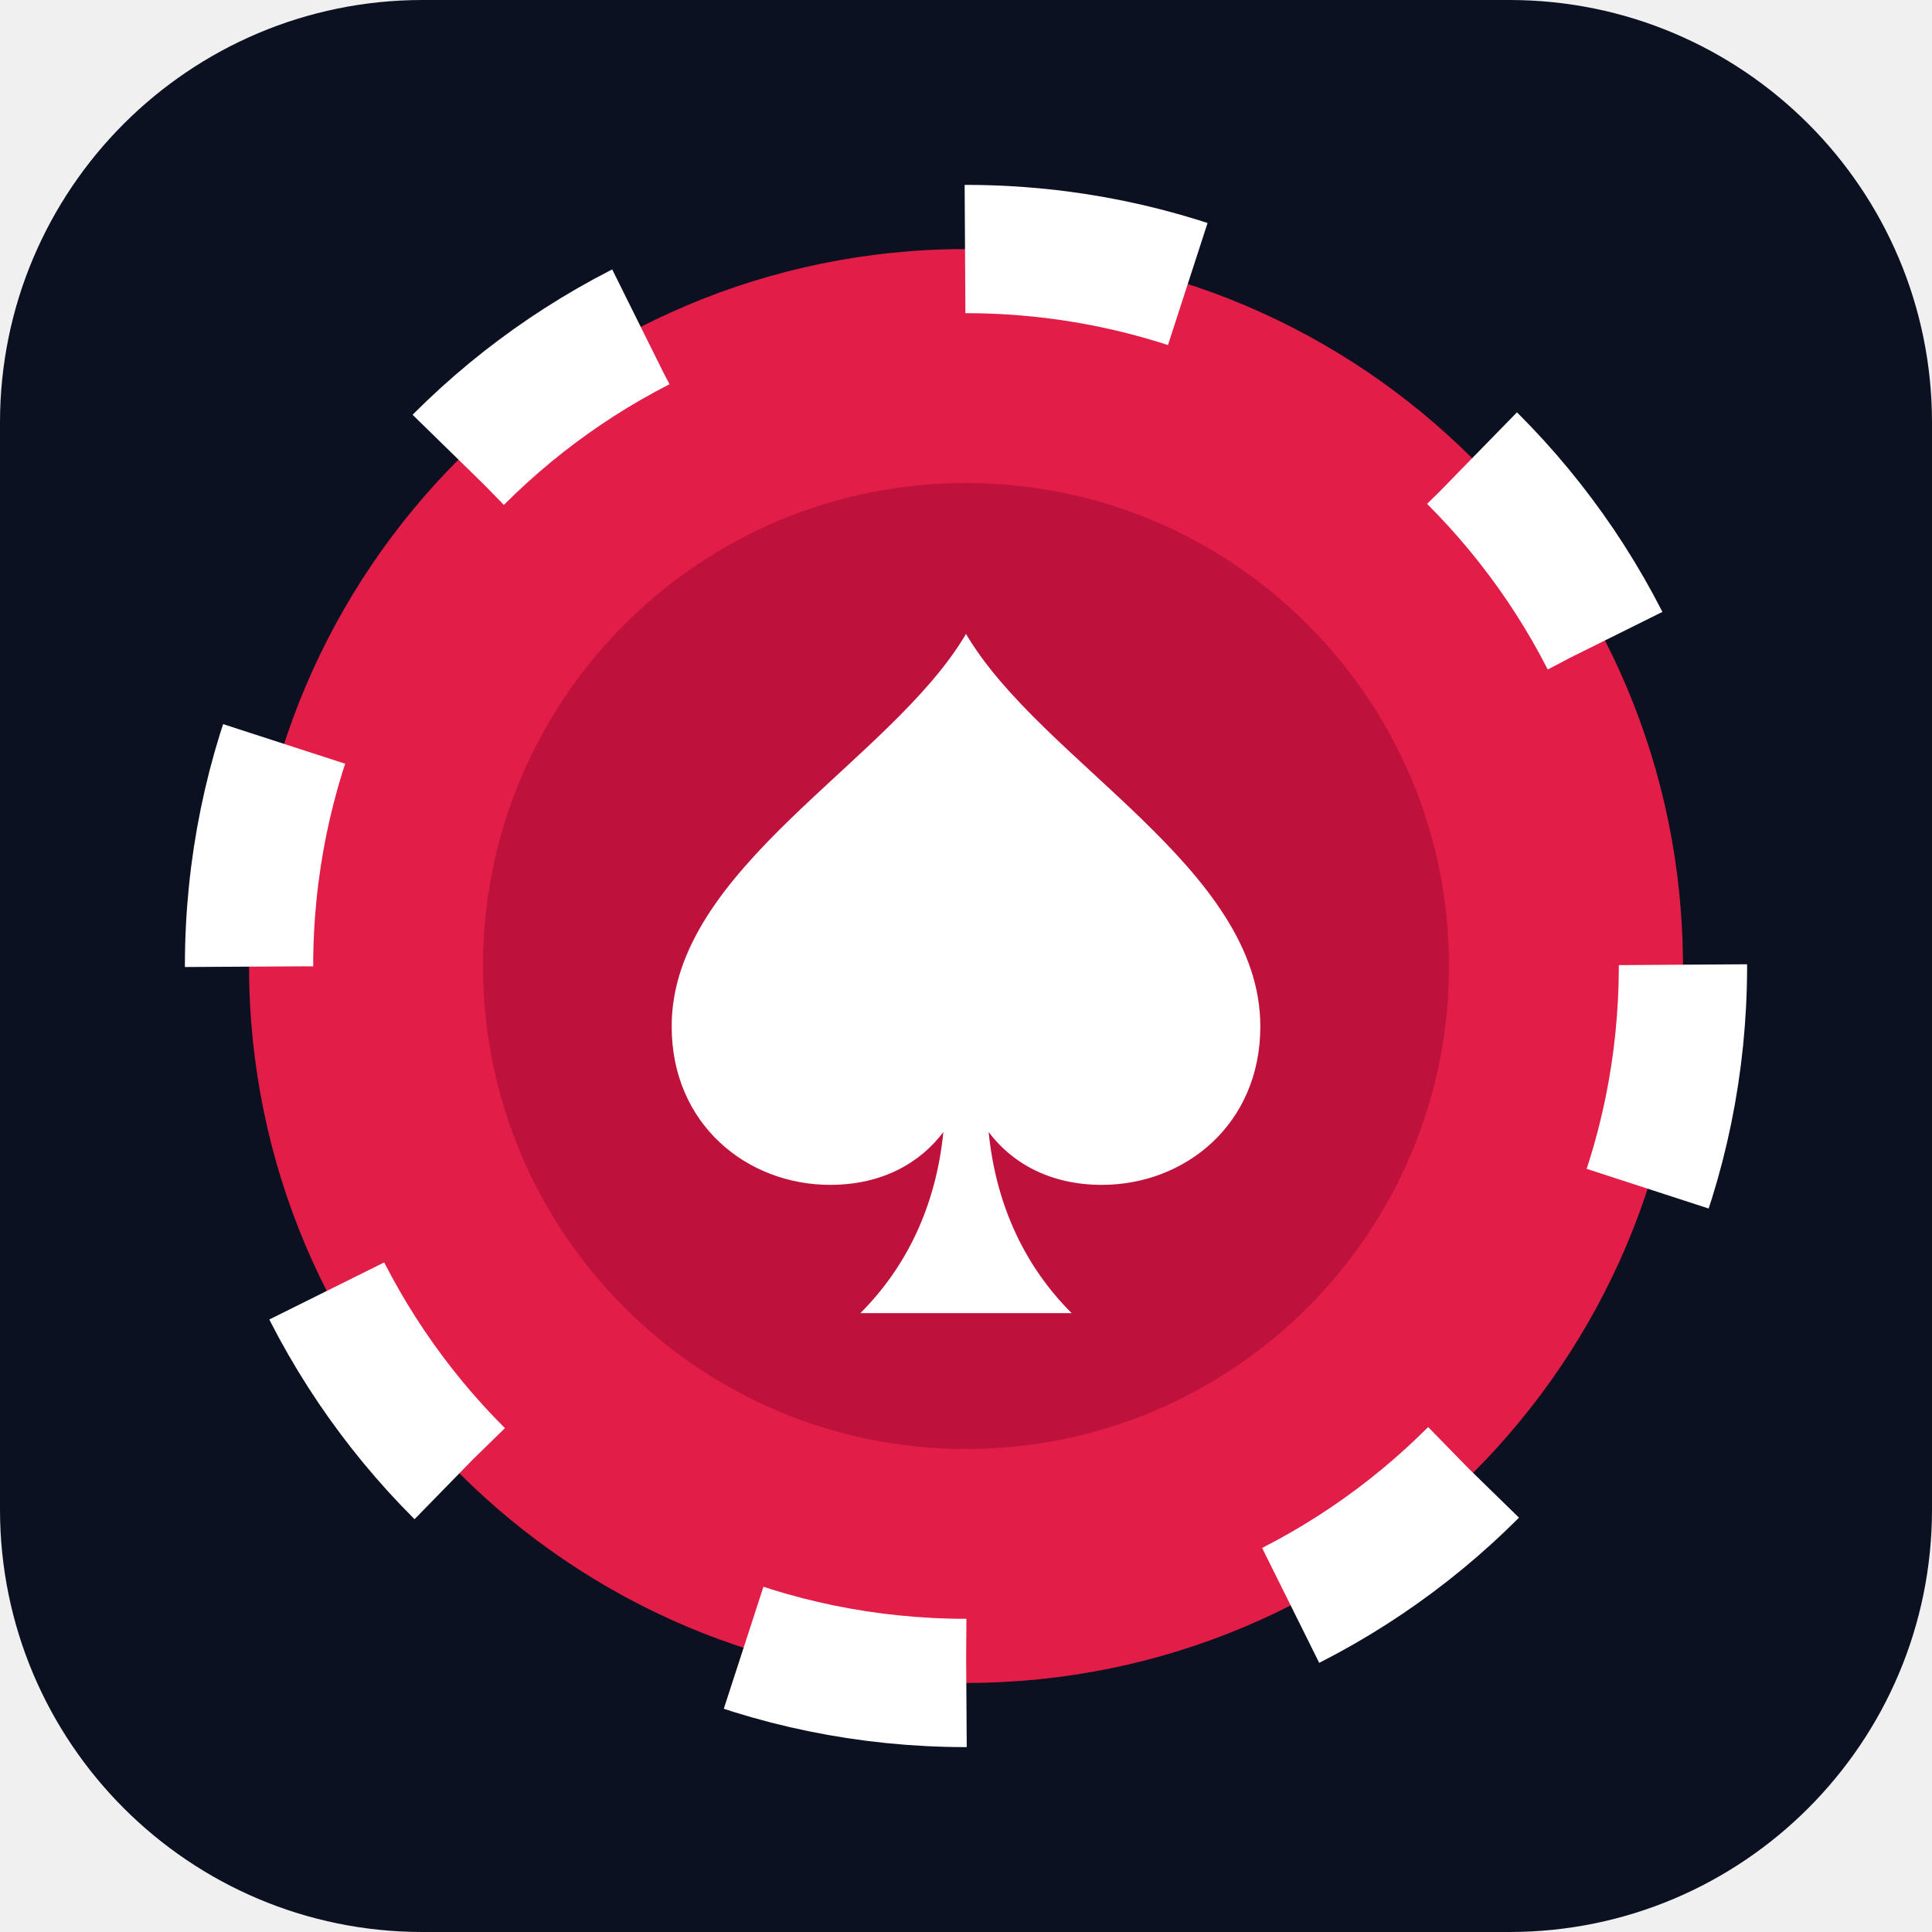
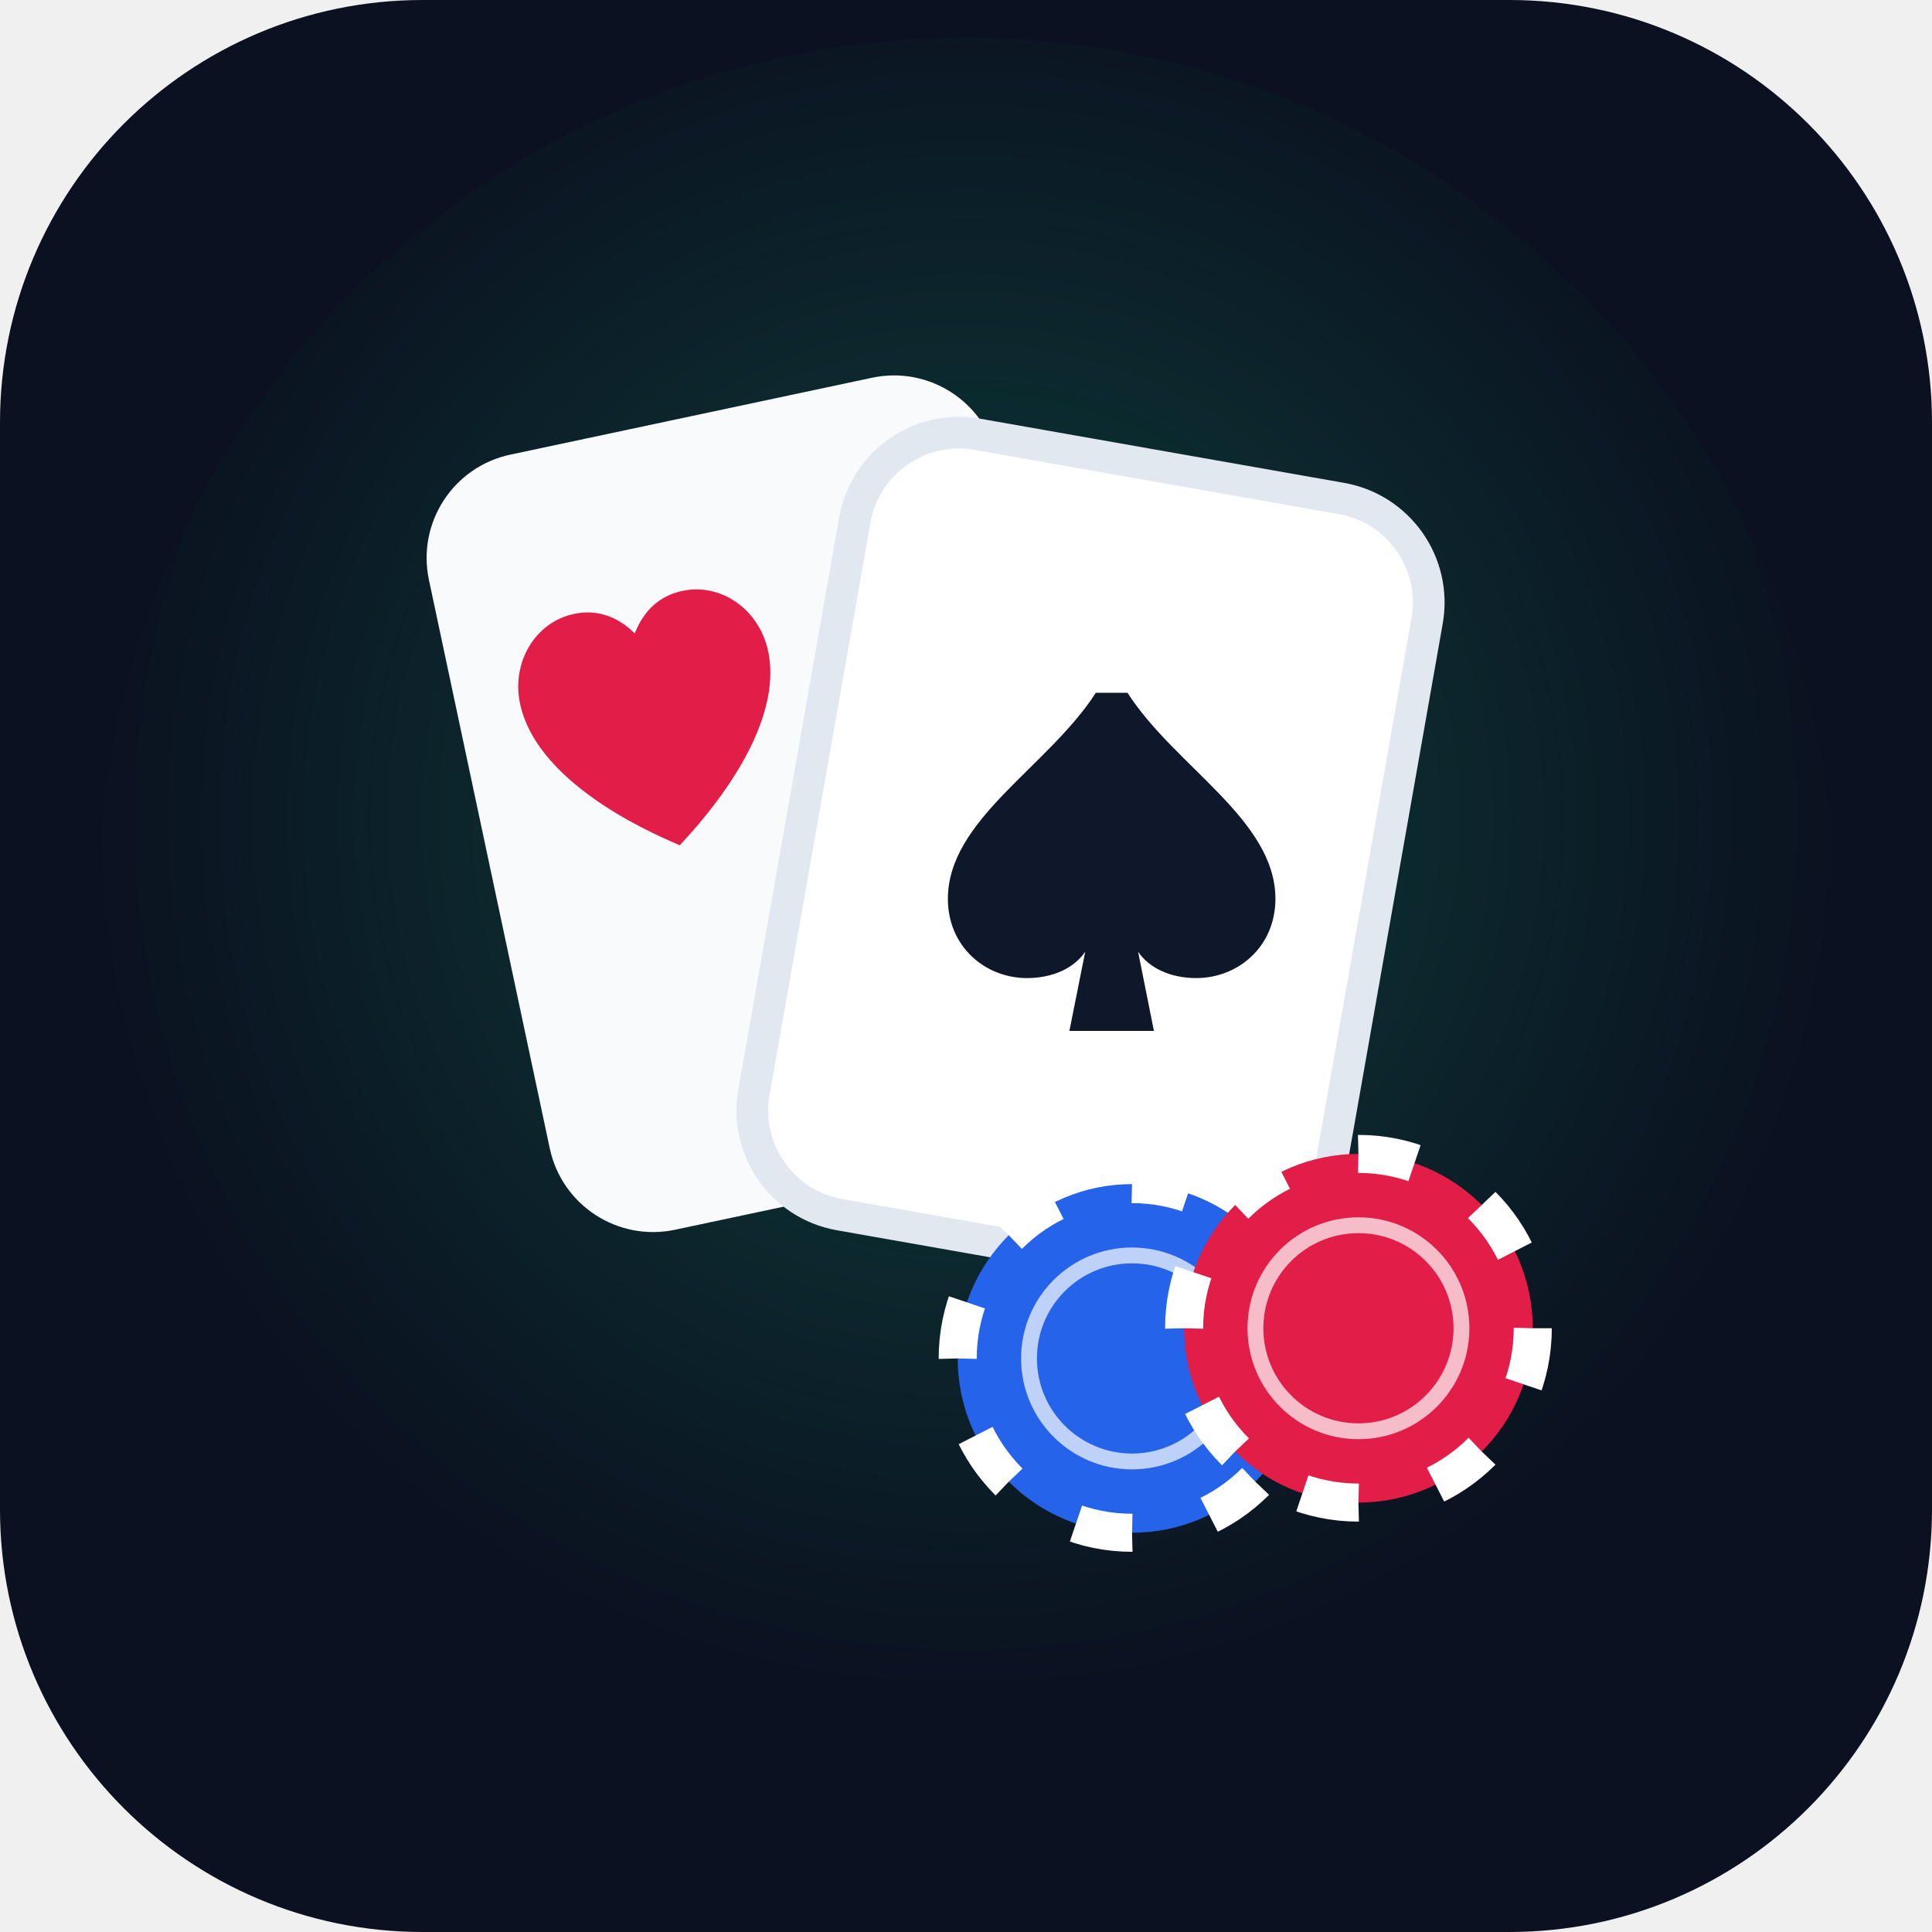
<svg xmlns="http://www.w3.org/2000/svg" viewBox="0 0 512 512">
+   <defs>
+     <radialGradient id="glow" cx="50%" cy="45%" r="50%">
+       <stop offset="0" stop-color="#10b981" stop-opacity=".28" />
+       <stop offset="1" stop-color="#10b981" stop-opacity="0" />
+     </radialGradient>
+     <g id="chip">
+       <circle r="11" fill="currentColor" />
+       <circle r="11" fill="none" stroke="#fff" stroke-width="2.4" stroke-dasharray="3.6 5.04" />
+       <circle r="6.5" fill="none" stroke="#fff" stroke-opacity=".7" stroke-width="1" />
+     </g>
+   </defs>
  <rect width="512" height="512" rx="112" fill="#0b1120" />
-   <circle cx="256" cy="256" r="190" fill="#e11d48" />
-   <circle cx="256" cy="256" r="190" fill="none" stroke="#fff" stroke-width="34" stroke-dasharray="60 89.2" />
-   <circle cx="256" cy="256" r="128" fill="#be123c" />
-   <path fill="#fff" d="M256 168c-20 34-78 62-78 104 0 26 20 42 42 42 14 0 24-6 30-14-2 20-10 36-22 48h56c-12-12-20-28-22-48 6 8 16 14 30 14 22 0 42-16 42-42 0-42-58-70-78-104z" />
+   <circle cx="256" cy="240" r="230" fill="url(#glow)" />
+   <g transform="translate(86 52) scale(14)">
+     <g transform="rotate(-12 8.5 11.5)">
+       <rect x="3" y="4" width="11" height="15" rx="2" fill="#f8fafc" />
+       <path d="M6.6 11.9c-.2-.15-2.4-1.6-2.4-3.25 0-.8.6-1.45 1.35-1.45.45 0 .8.22 1.05.6.25-.38.6-.6 1.05-.6.75 0 1.35.65 1.35 1.45 0 1.65-2.2 3.1-2.4 3.25z" fill="#e11d48" />
+     </g>
+     <rect x="9" y="5" width="11" height="15" rx="2" transform="rotate(10 14.5 12.5)" fill="#fff" stroke="#e2e8f0" stroke-width=".6" />
+     <path d="M14.6 9.4c-.9 1.4-2.8 2.4-2.8 3.9 0 .9.7 1.5 1.5 1.5.5 0 .9-.2 1.1-.5l-.3 1.5h1.6l-.3-1.5c.2.3.6.5 1.1.5.8 0 1.5-.6 1.5-1.5 0-1.5-1.9-2.5-2.8-3.9z" fill="#0f172a" />
+   </g>
+   <g transform="translate(300 360) scale(4.2)" color="#2563eb">
+     <use href="#chip" />
+   </g>
+   <g transform="translate(360 352) scale(4.2)" color="#e11d48">
+     <use href="#chip" />
+   </g>
</svg>
